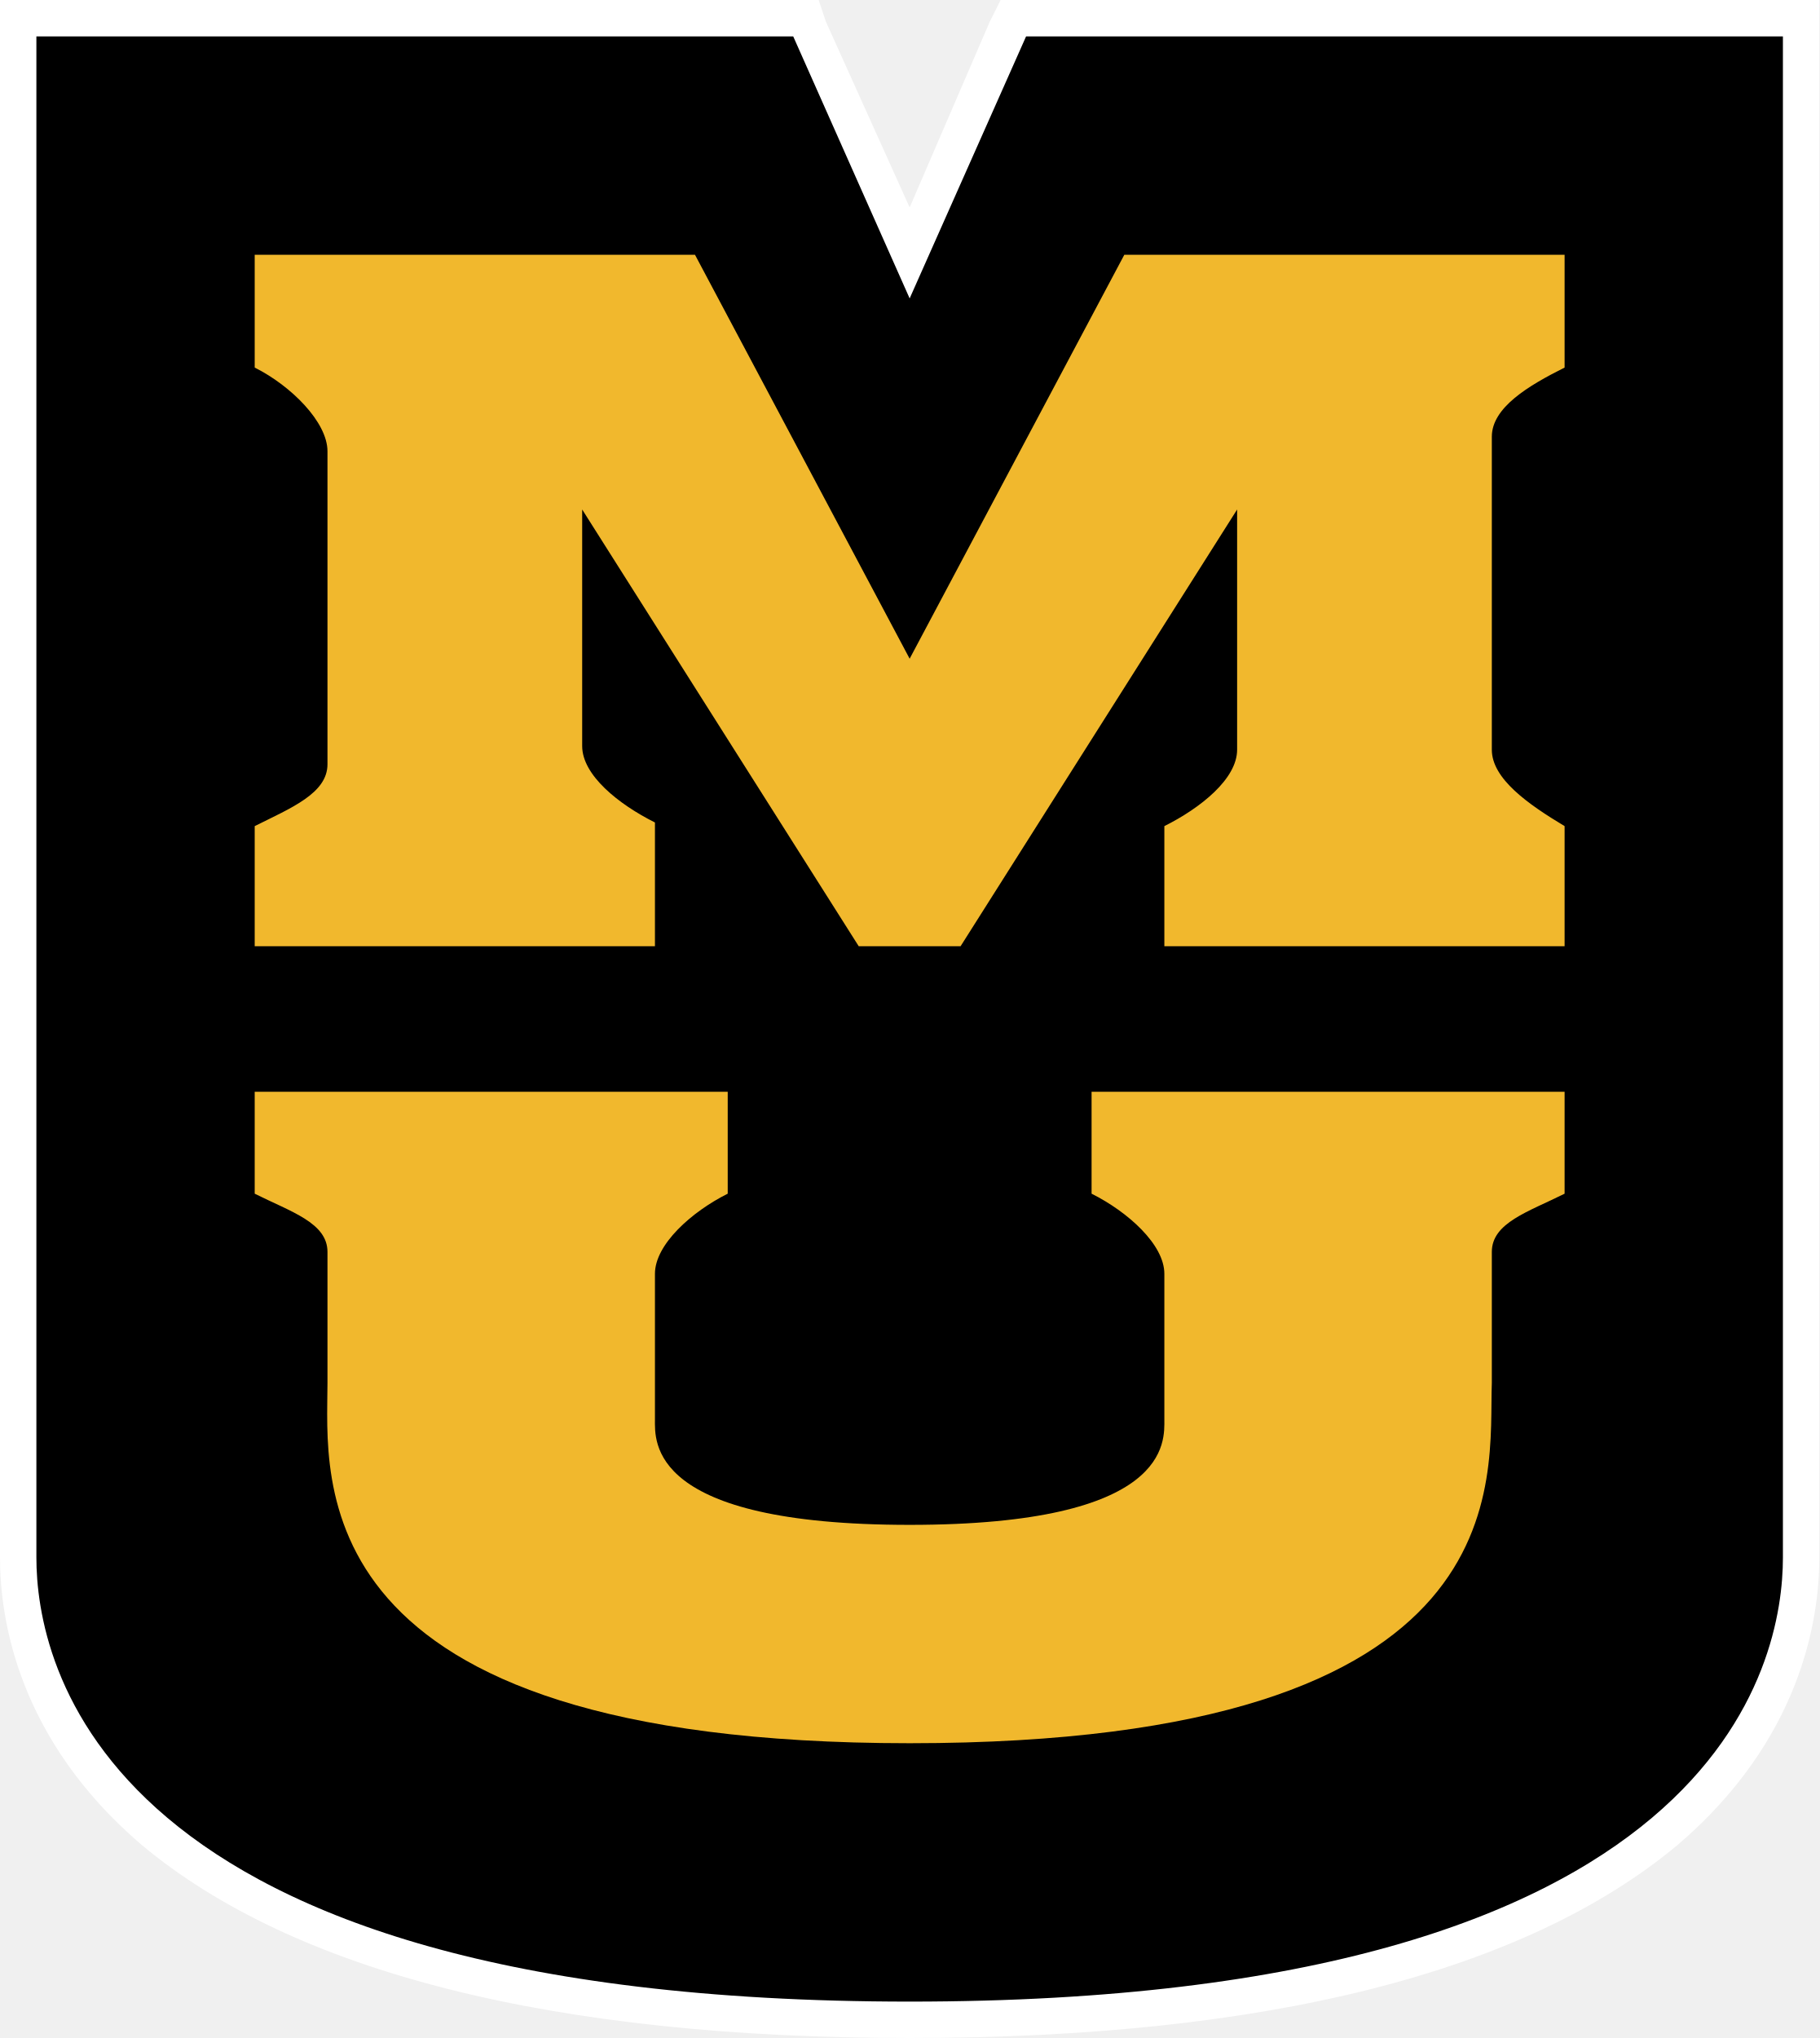
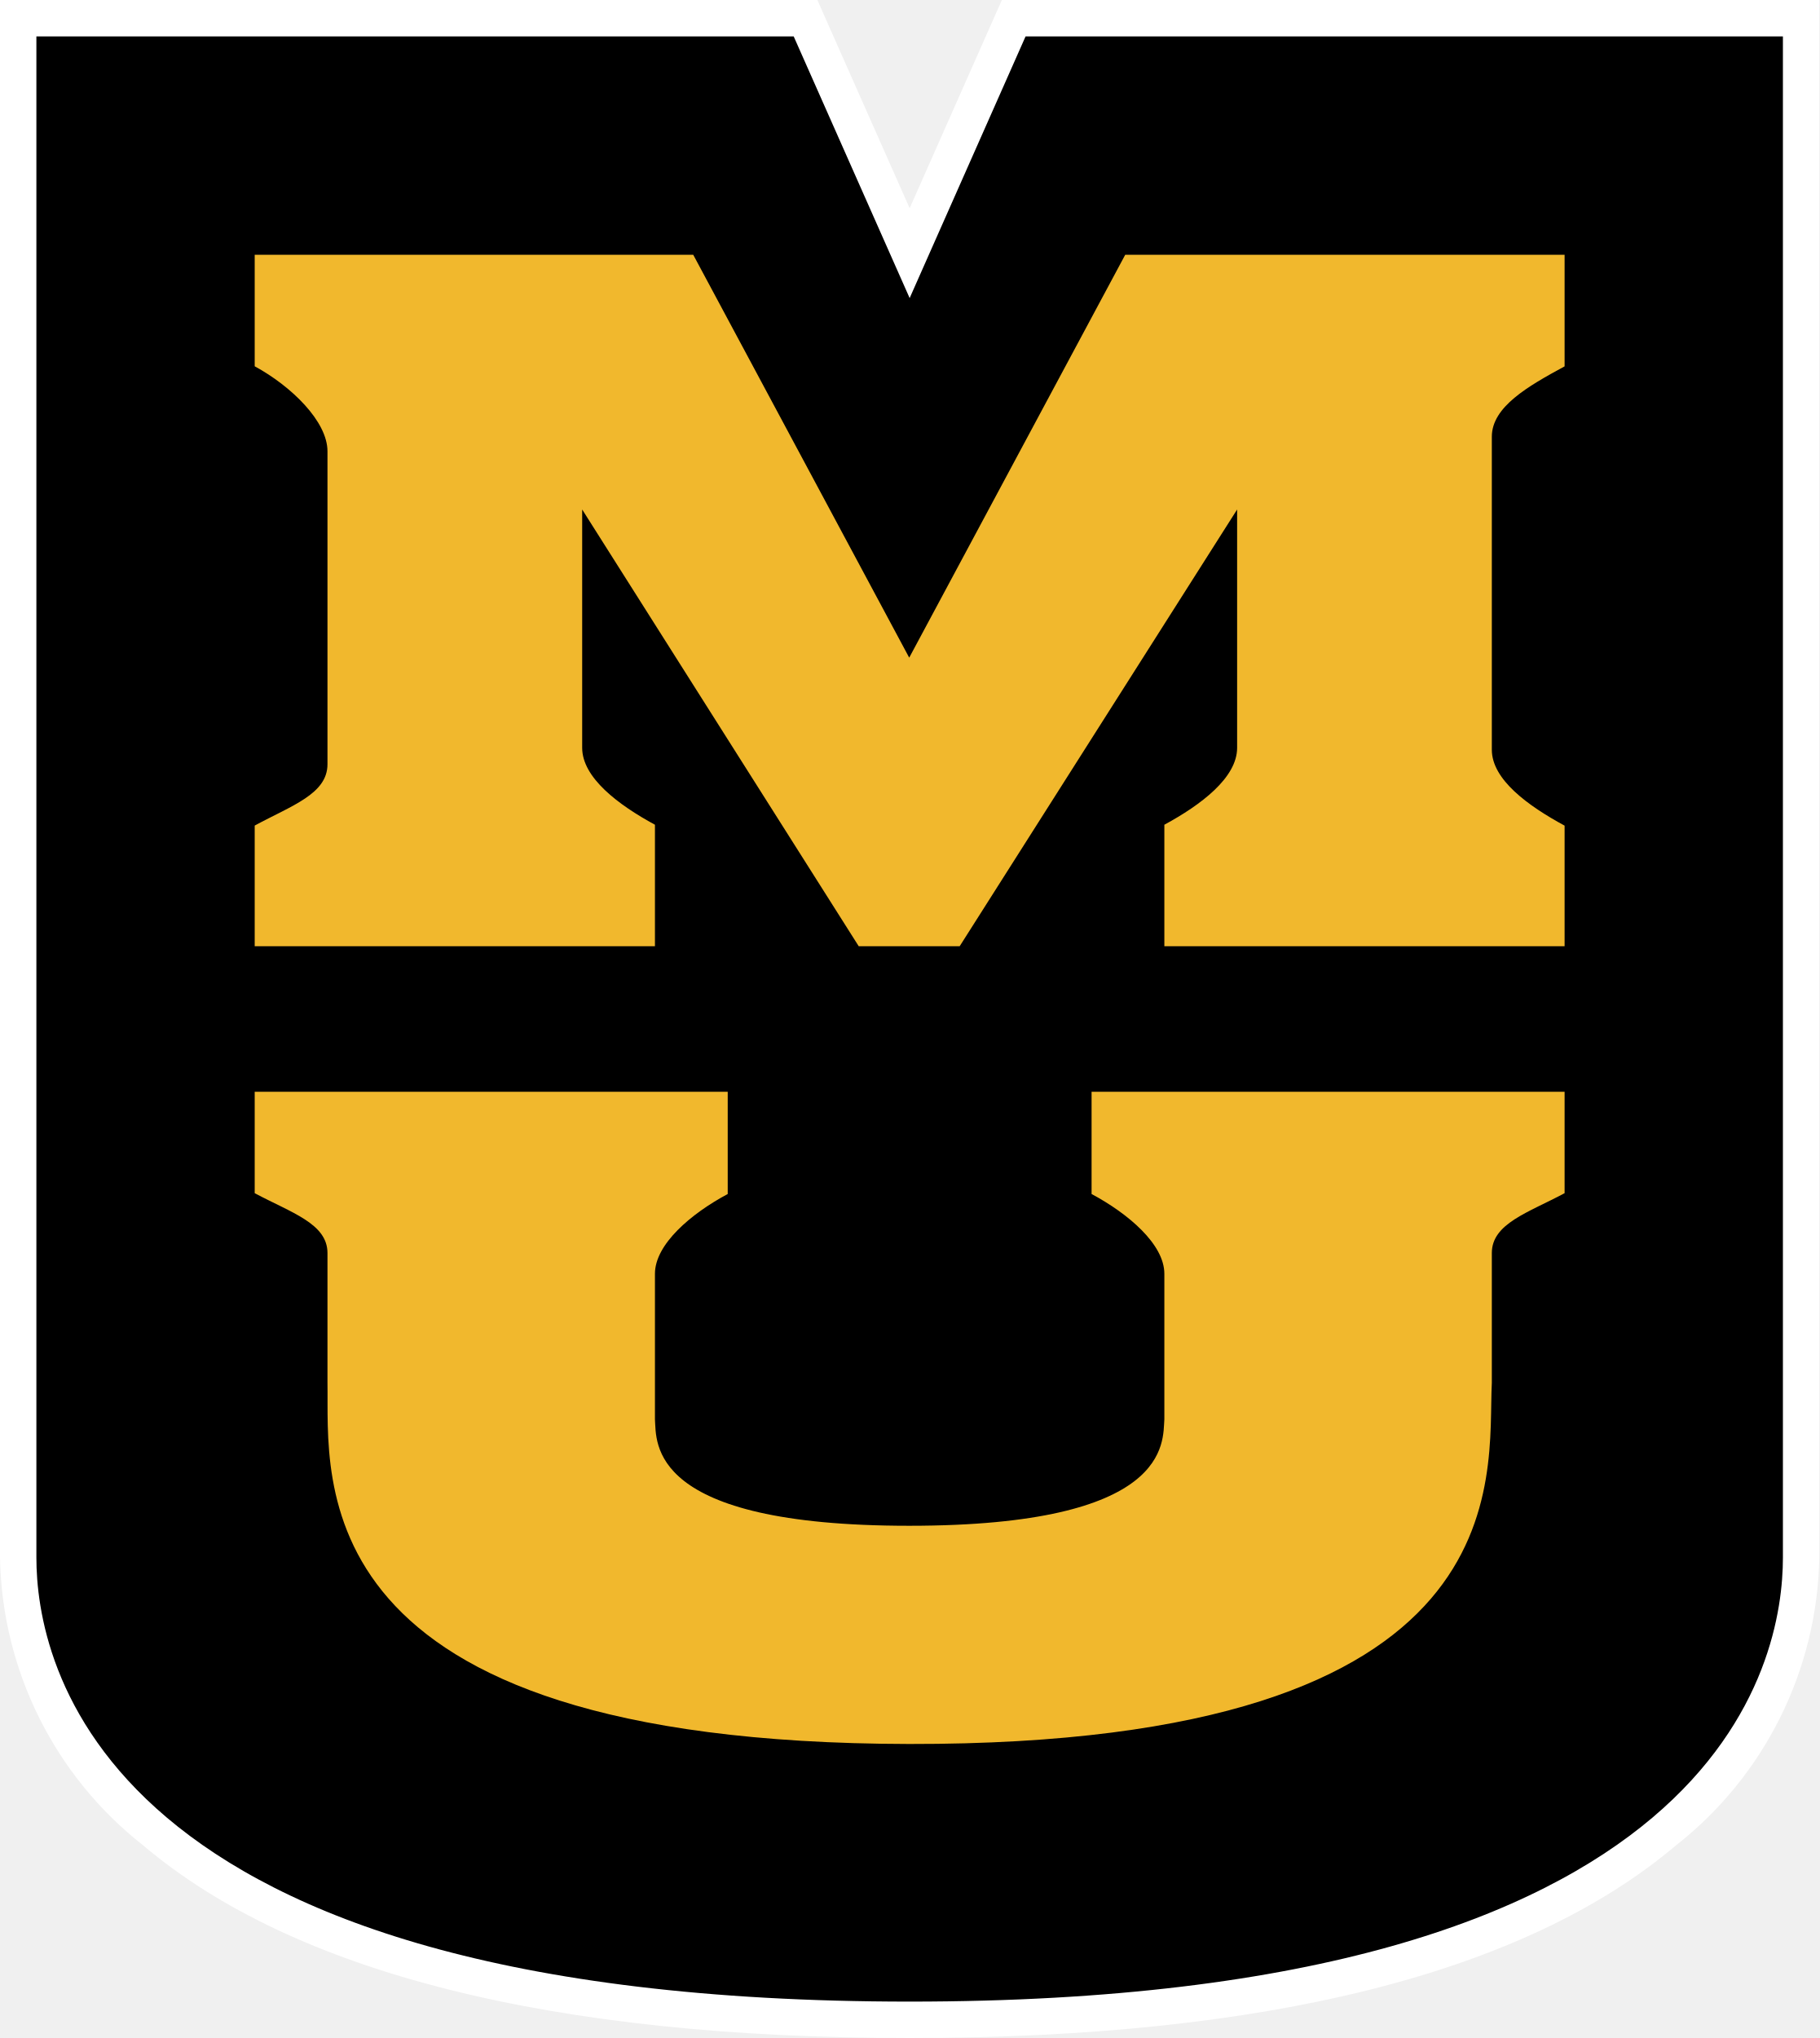
- <svg xmlns="http://www.w3.org/2000/svg" version="1.0" id="Layer_1" x="0px" y="0px" width="50px" height="56px" viewBox="0 0 50 56" enable-background="new 0 0 50 56" xml:space="preserve">
-   <g>
-     <g>
-       <path d="M25,55.5c-22.7,0-24.5-9.7-24.5-12.7V0.5h21.6L25,7l2.9-6.5h21.6v42.3C49.5,45.8,47.7,55.5,25,55.5z" />
-       <path fill="#FFFFFF" d="M49,1v41.8C49,45.6,47.4,55,25,55S1,45.6,1,42.8V1h20.8L25,8.2L28.2,1H49 M50,0h-1H28.2h-0.7l-0.3,0.6    L25,5.7l-2.3-5.1L22.5,0h-0.7H1H0v1v41.8c0,1.7,0.5,5,3.9,7.9C8.1,54.2,15.2,56,25,56s16.9-1.8,21.1-5.3c3.4-2.9,3.9-6.2,3.9-7.9    V1V0L50,0z" />
-     </g>
-     <path fill="#F1B82D" d="M32,39v-4c0-0.8-1-1.7-2-2.2V30l0,0h13v2.8c-1,0.5-2,0.8-2,1.6V38c-0.1,2.6,1,9.9-16,9.9   C8.1,47.9,9,40.6,9,38v-3.6c0-0.8-1-1.1-2-1.6V30h13l0,0v2.8c-1,0.5-2,1.4-2,2.2v4c0,0.6-0.2,2.9,7,2.9S32,39.6,32,39z" />
-     <path fill="#F1B82D" d="M25,18.1L30.9,7H43v3.1c-1,0.5-2,1.1-2,1.9v8.6c0,0.8,1,1.5,2,2.1V26H32v-3.3c1-0.5,2-1.3,2-2.1V14l-7.6,12   h-2.8L16,14v6.5c0,0.8,1,1.6,2,2.1V26H7v-3.3c1-0.5,2-0.9,2-1.7v-8.6c0-0.8-1-1.8-2-2.3V7h12.1L25,18.1" />
-   </g>
-   <g>
- </g>
-   <g>
- </g>
-   <g>
- </g>
-   <g>
- </g>
-   <g>
- </g>
-   <g>
- </g>
-   <g>
- </g>
-   <g>
- </g>
-   <g>
- </g>
-   <g>
- </g>
-   <g>
- </g>
-   <g>
- </g>
-   <g>
- </g>
-   <g>
- </g>
-   <g>
- </g>
+ <svg xmlns="http://www.w3.org/2000/svg" id="5f34630b-673d-4ffd-b0d1-2ff0a7259c2d" data-name="Layer 1" width="50" height="56" viewBox="0 0 50 56">
+   <defs>
+     <style>.d47fca64-fc62-4ec5-a38c-b915a9e7f2b5{fill:#fff;}.d91e6657-5ac9-4590-9f86-038e31f91dd3{fill:#f1b82d;}</style>
+   </defs>
+   <path d="M25,55.5C2.267,55.5.5,45.776,0.5,42.8V0.5H22.138L25,6.956,27.86,0.5H49.5V42.8C49.5,45.776,47.733,55.5,25,55.5Z" />
+   <path class="d47fca64-fc62-4ec5-a38c-b915a9e7f2b5" d="M49,1V42.8C49,45.583,47.441,55,25,55S1,45.583,1,42.8V1H21.813L25,8.191,28.186,1H49m1-1H27.535l-0.264.595L25,5.722,22.727,0.595,22.464,0H0V42.8a10.283,10.283,0,0,0,3.939,7.911C8.091,54.219,15.177,56,25,56s16.909-1.781,21.061-5.293A10.283,10.283,0,0,0,50,42.8V0h0Z" />
+   <path class="d91e6657-5ac9-4590-9f86-038e31f91dd3" d="M32,39V35c0-.809-0.992-1.652-2-2.191V30H43v2.786c-1.008.539-2,.835-2,1.645V38c-0.132,2.562,1,9.948-16.012,9.921C8.105,47.895,9.047,40.606,9,38V34.431c0-.81-0.991-1.106-2-1.645V30H20v2.809c-1.009.539-2,1.382-2,2.191v4c0.046,0.629-.224,2.925,6.988,2.925S31.953,39.625,32,39Z" />
+   <path class="d91e6657-5ac9-4590-9f86-038e31f91dd3" d="M24.988,18.071L30.925,7H43v3.067c-1.009.547-2,1.113-2,1.933v8.6c0,0.82.991,1.54,2,2.087V26H32V22.662c1.009-.547,2-1.293,2-2.114V14L26.375,26H23.6L16,14v6.548c0,0.82.991,1.567,2,2.114V26H7V22.685C8.008,22.138,9,21.82,9,21V12.4c0-.82-0.992-1.788-2-2.335V7H19.052l5.936,11.071" />
</svg>
